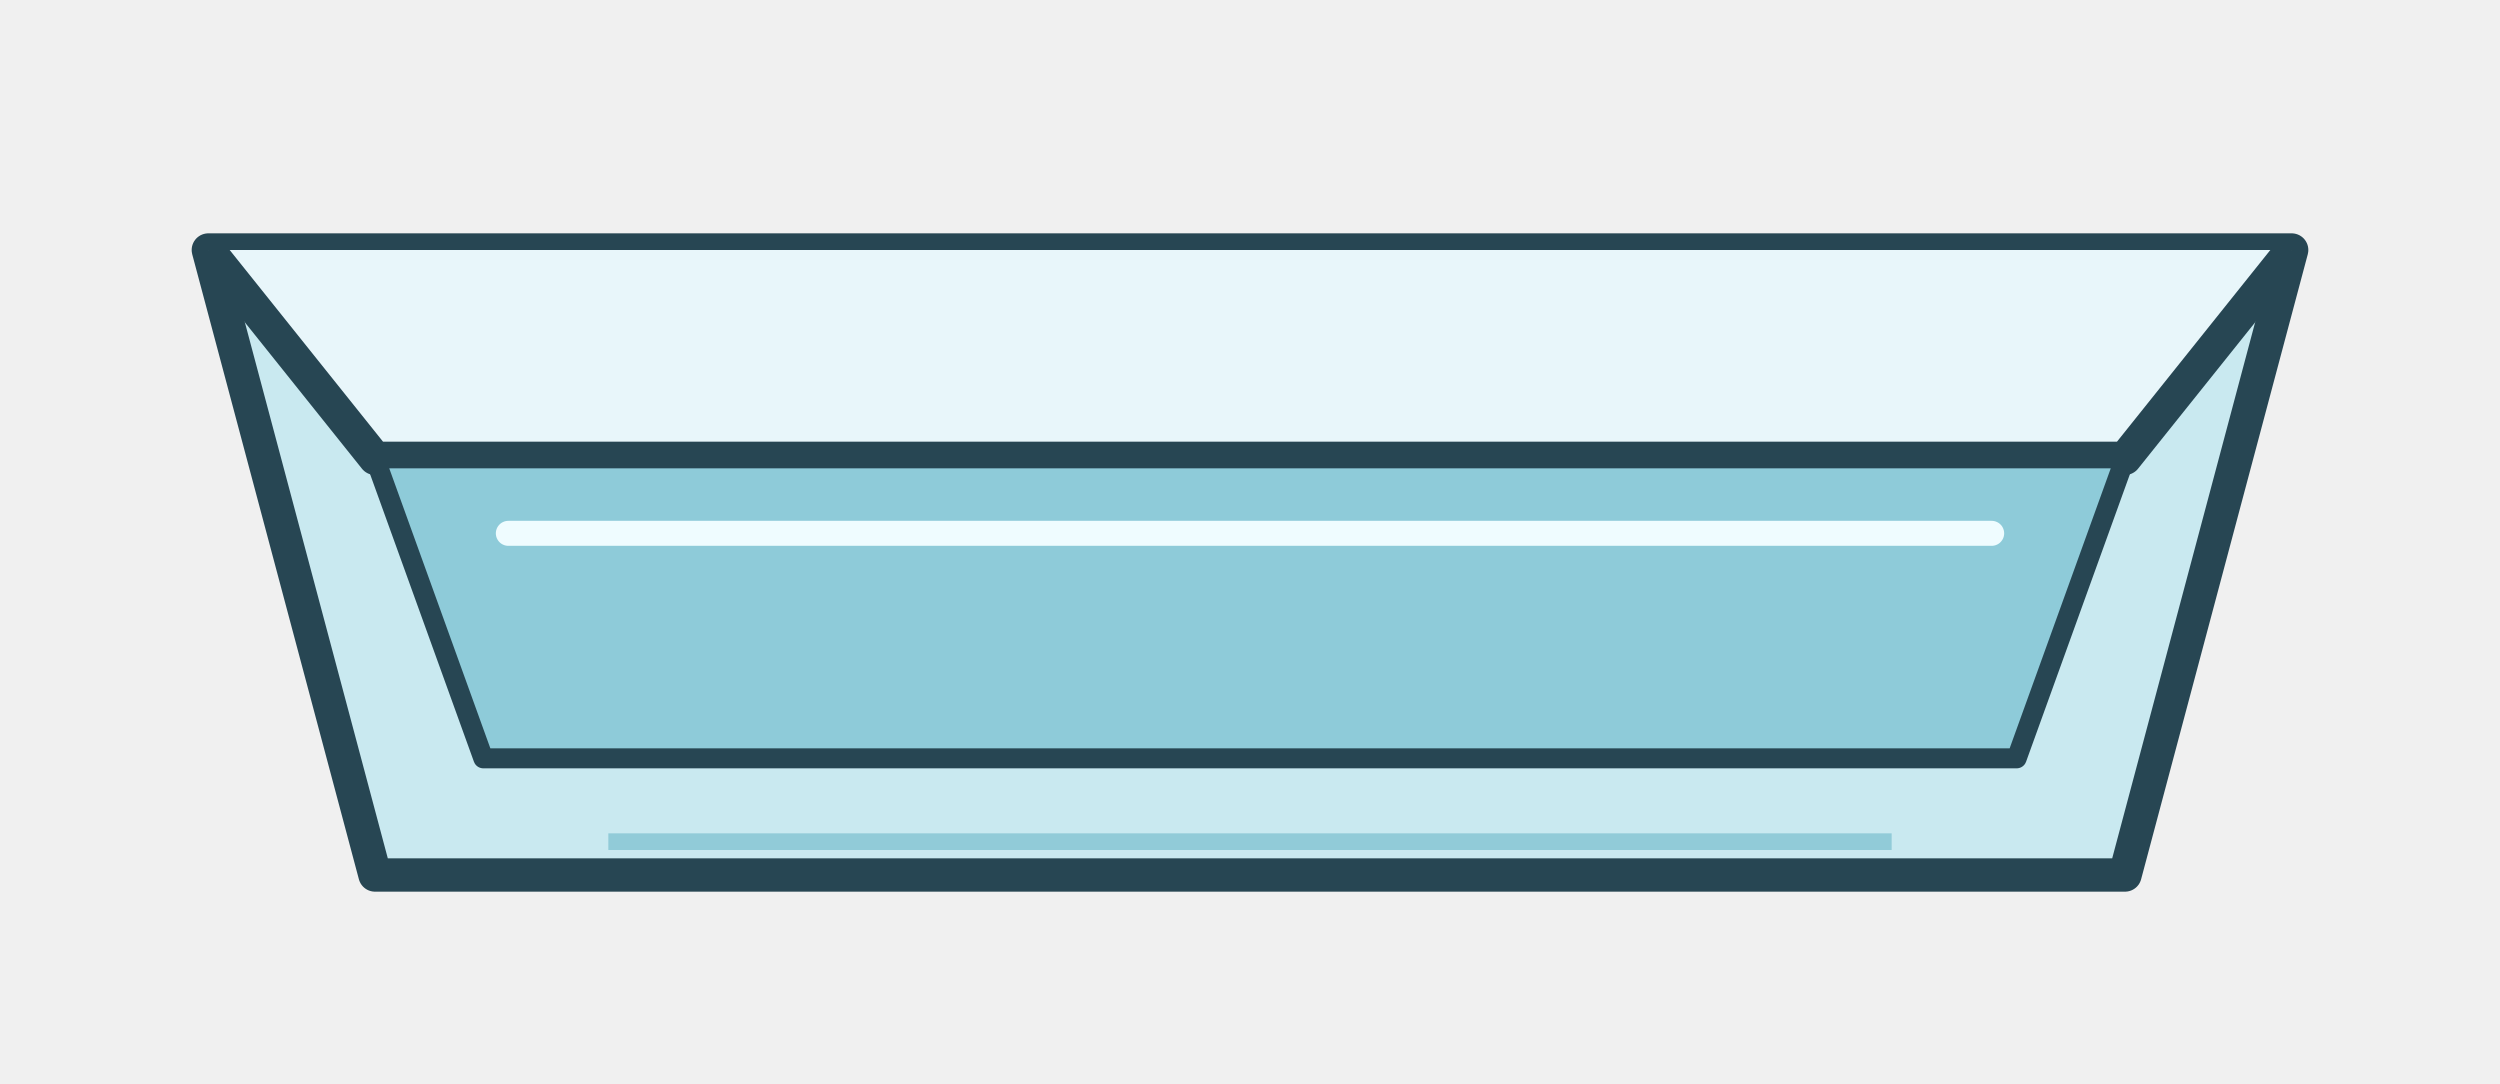
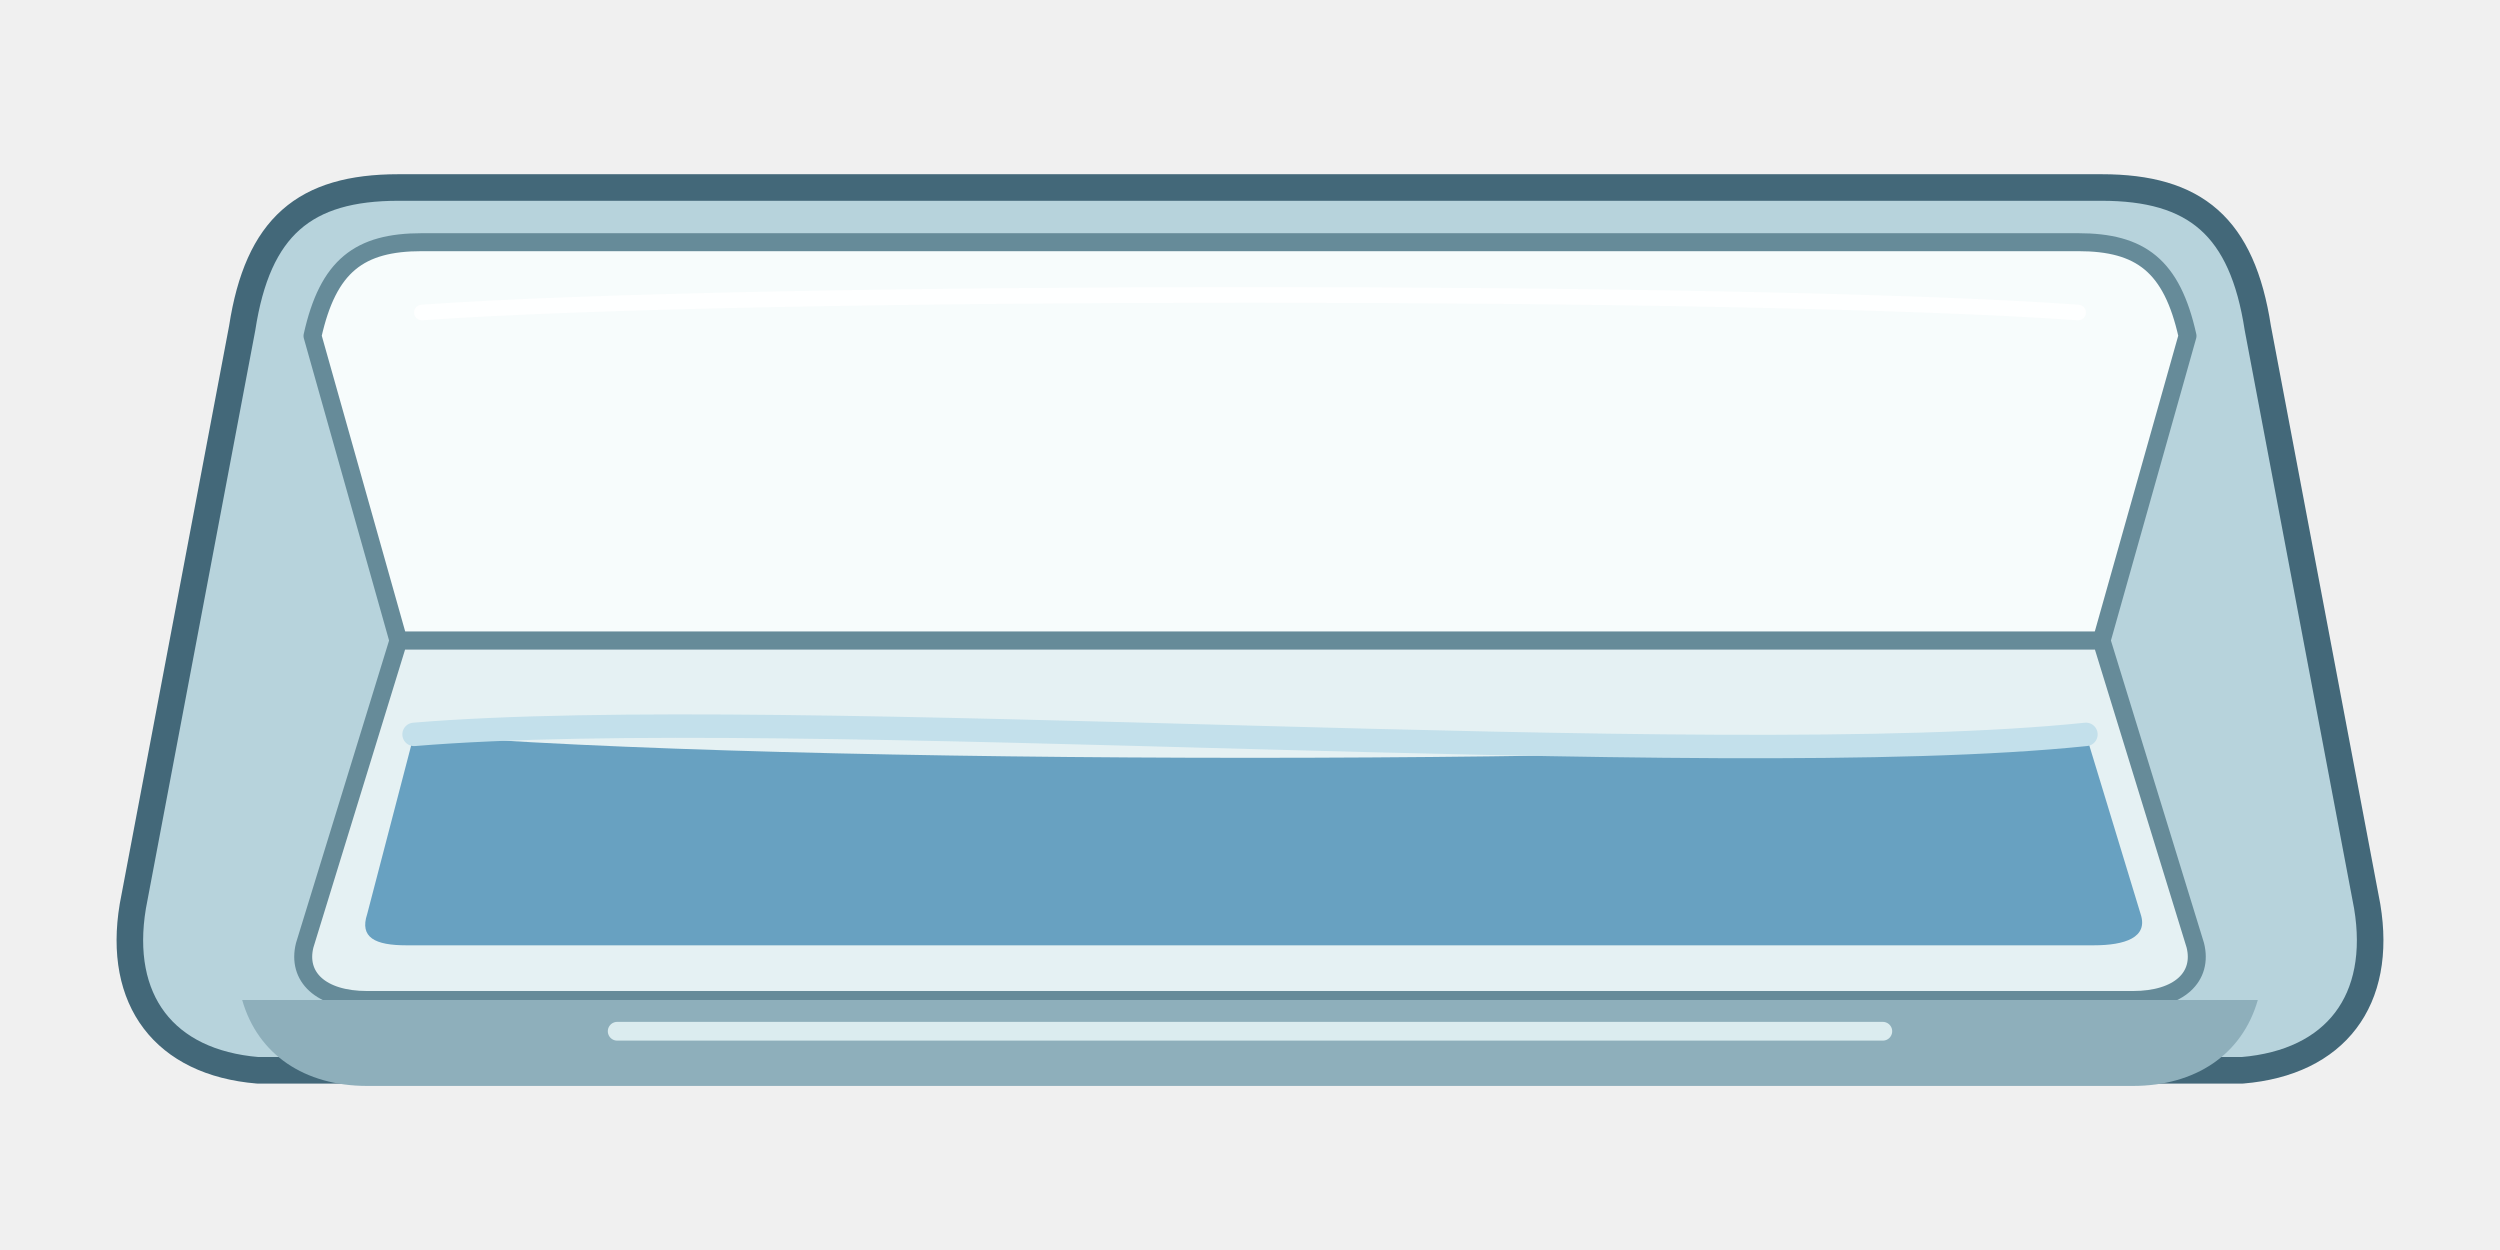
- <svg xmlns="http://www.w3.org/2000/svg" viewBox="0 0 300 130">
-   <g stroke="#274653" stroke-linejoin="round">
-     <path d="M25 30h250l-20 75H45z" fill="#c9e9f0" stroke-width="4" />
-     <path d="M25 30 45 55h210l20-25" fill="#e8f6fa" stroke-width="4" />
-     <path d="M45 55h210l-13 36H58z" fill="#8ecbd9" stroke-width="2.4" />
-     <path d="M61 64h178" fill="none" stroke="#effcff" stroke-linecap="round" stroke-width="3" />
-     <path d="M73 101h154" fill="none" stroke="#91cbd8" stroke-width="2" />
-   </g>
+ <svg xmlns="http://www.w3.org/2000/svg" viewBox="0 0 320 160" preserveAspectRatio="xMidYMid meet" role="img" aria-label="Reagent reservoir holding liquid">
+   <path d="M31 42 C33 29 39 24 51 24 H269 C281 24 287 29 289 42 L303 116 C305 128 299 136 287 137 H33 C21 136 15 128 17 116 Z" fill="#b7d3dc" stroke="#436879" stroke-width="3.4" stroke-linejoin="round" />
+   <path d="M40 43 C42 34 46 31 54 31 H266 C274 31 278 34 280 43 L269 82 H51 Z" fill="#f7fcfc" stroke="#668b99" stroke-width="2.3" stroke-linejoin="round" />
+   <path d="M51 82 H269 L281 121 C282 125 279 128 273 128 H47 C41 128 38 125 39 121 Z" fill="#e5f1f3" stroke="#668b99" stroke-width="2.3" stroke-linejoin="round" />
+   <path d="M53 94 C101 98 219 98 267 94 L274 117 C275 120 272 121 268 121 H52 C48 121 46 120 47 117 Z" fill="#68a1c1" />
+   <path d="M53 94 C101 90 219 99 267 94" fill="none" stroke="#c3e0eb" stroke-width="3" stroke-linecap="round" />
+   <path d="M31 128 H289 C287 135 281 139 273 139 H47 C39 139 33 135 31 128 Z" fill="#8eafbb" />
+   <path d="M54 40 C96 37 224 37 266 40" fill="none" stroke="#ffffff" stroke-width="2" opacity=".9" stroke-linecap="round" />
+   <path d="M79 132 H241" fill="none" stroke="#dbecef" stroke-width="2.4" stroke-linecap="round" />
</svg>
